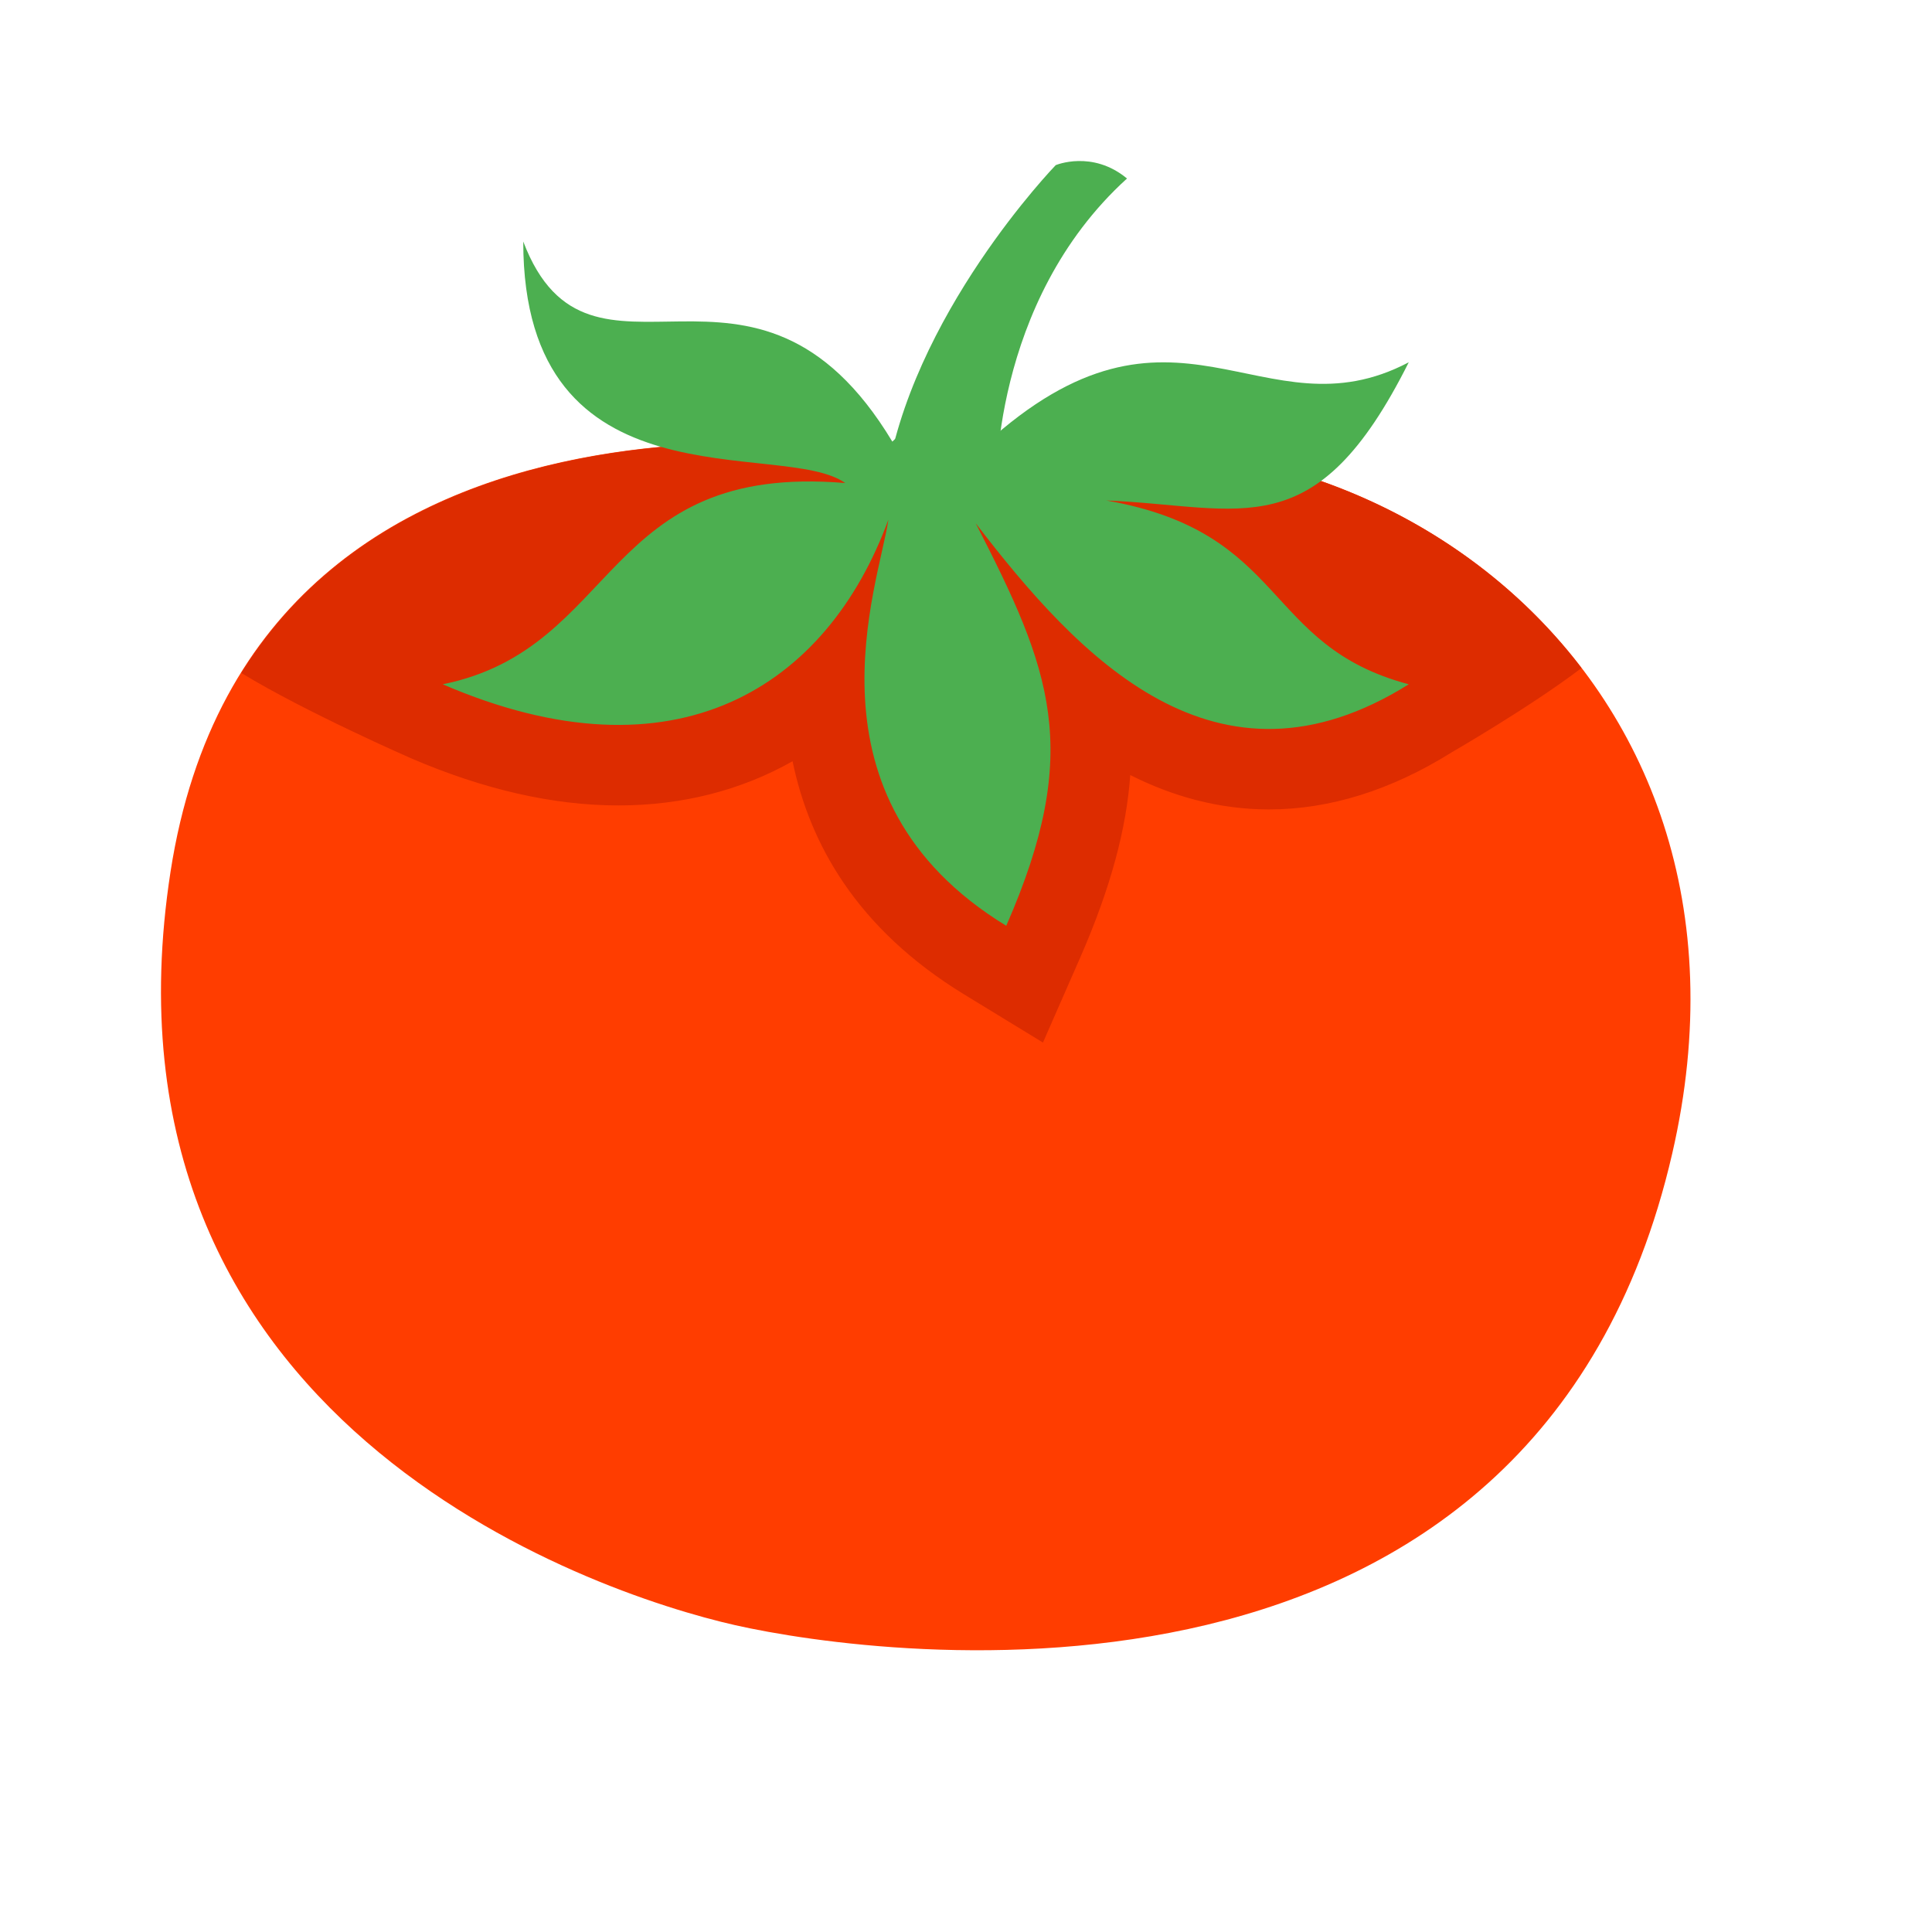
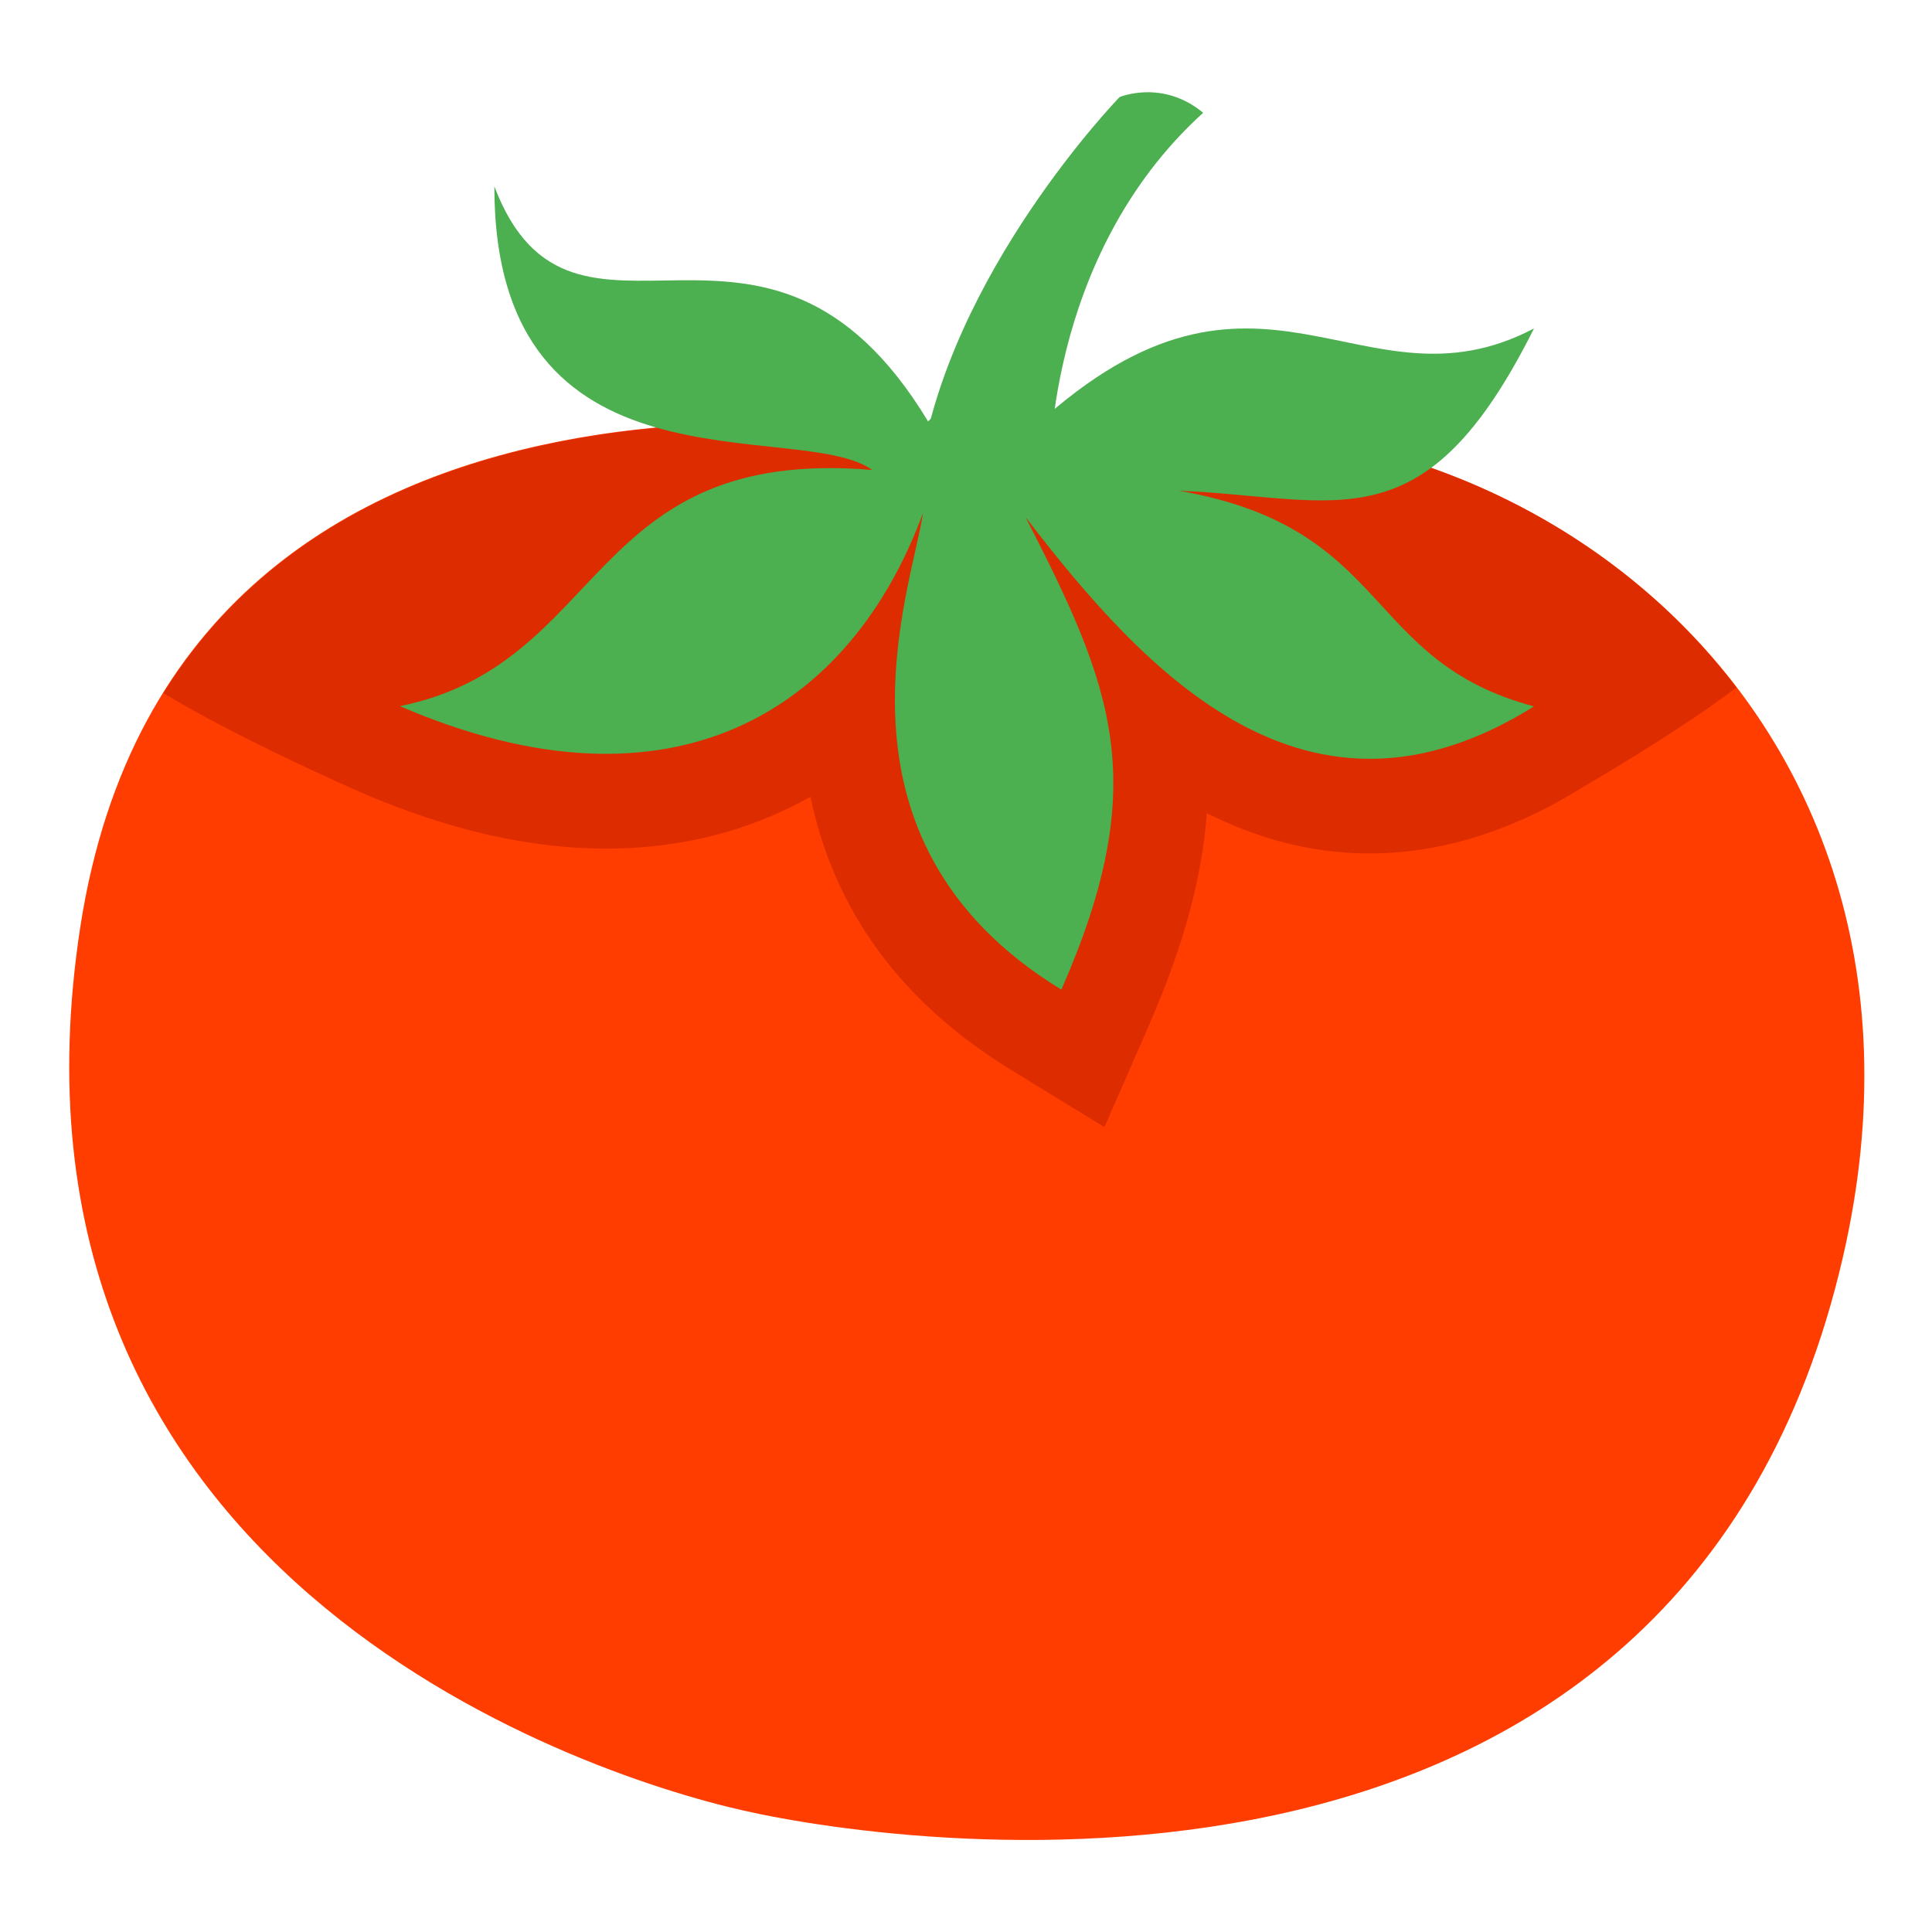
- <svg xmlns="http://www.w3.org/2000/svg" width="800px" height="800px" viewBox="0 0 1024 1024" class="icon" version="1.1">
-   <path d="M488.939 242.368S135.445 171.115 90.389 461.995C45.419 752.917 312.576 843.968 389.76 861.397c77.141 17.408 423.808 65.323 496.533-249.899 60.288-261.205-172.309-418.581-371.605-363.285l-25.749-5.845z" fill="#FF3D00" />
-   <path d="M514.688 248.213l-25.749-5.824S231.168 190.592 127.872 356.693c34.048 20.779 89.877 45.163 89.877 45.163 38.485 16.597 75.477 25.045 109.952 25.045 34.048 0 65.237-8.085 92.373-23.424 8.939 43.157 33.6 88.555 91.008 123.627l41.707 25.472 19.627-44.779c16.448-37.547 24.64-68.843 26.645-97.003 22.08 11.115 46.656 18.219 73.493 18.219 32.192 0 64.747-10.176 96.747-30.187 0 0 42.005-24.256 68.928-44.757-73.195-95.851-204.288-138.944-323.541-105.856z" fill="#DD2C00" />
-   <path d="M533.333 490.688c40.896-93.333 23.659-135.701-16.192-213.355 54.528 71.04 127.296 149.355 229.525 85.355-77.781-20.672-63.701-80.469-160.299-97.429 72.448 3.029 110.763 25.685 160.299-73.237-77.995 41.045-123.563-48.896-224.917 43.776-17.109 10.624-35.072-16.341-48.789-1.728-73.173-121.621-160.128-12.928-195.627-106.048 0 143.189 137.429 104.235 170.667 128-129.365-10.901-119.403 87.552-213.333 106.667 123.563 53.333 203.755 1.344 236.203-87.275-5.077 34.624-48.768 147.328 62.464 215.275z" fill="#4CAF50" />
-   <path d="M469.355 257.28c-0.555 4.203 8.363 20.053 37.291 20.053 34.624 0 21.355-17.259 21.355-17.259s-3.179-99.627 69.333-165.461c-18.411-15.253-37.781-7.083-37.781-7.083S482.133 167.467 469.355 257.28z" fill="#4CAF50" />
+ <svg xmlns="http://www.w3.org/2000/svg" version="1.1" id="Layer_1" x="0px" y="0px" viewBox="0 0 800 800" style="enable-background:new 0 0 800 800;" xml:space="preserve">
+   <style type="text/css">
+ 	.st0{fill:#FF3D00;}
+ 	.st1{fill:#DD2C00;}
+ 	.st2{fill:#4CAF50;}
+ </style>
+   <path class="st0" d="M398.8,182.1c0,0-324.1-65.3-365.5,201.4C-7.9,650.3,237,733.7,307.8,749.7c70.7,16,388.6,59.9,455.3-229.1  c55.3-239.5-158-383.8-340.7-333.1L398.8,182.1L398.8,182.1z" />
+   <path class="st1" d="M422.4,187.5l-23.6-5.3c0,0-236.4-47.5-331.1,104.8c31.2,19.1,82.4,41.4,82.4,41.4c35.3,15.2,69.2,23,100.8,23  c31.2,0,59.8-7.4,84.7-21.5c8.2,39.6,30.8,81.2,83.5,113.4l38.2,23.4l18-41.1c15.1-34.4,22.6-63.1,24.4-88.9  c20.2,10.2,42.8,16.7,67.4,16.7c29.5,0,59.4-9.3,88.7-27.7c0,0,38.5-22.2,63.2-41C651.9,196.6,531.7,157.1,422.4,187.5L422.4,187.5z  " />
+   <path class="st2" d="M439.5,409.8c37.5-85.6,21.7-124.4-14.8-195.6c50,65.1,116.7,137,210.5,78.3c-71.3-19-58.4-73.8-147-89.3  c66.4,2.8,101.6,23.6,147-67.2c-71.5,37.6-113.3-44.8-206.2,40.1c-15.7,9.7-32.2-15-44.7-1.6C317,63,237.3,162.6,204.7,77.2  c0,131.3,126,95.6,156.5,117.4c-118.6-10-109.5,80.3-195.6,97.8c113.3,48.9,186.8,1.2,216.6-80C377.5,244.2,337.5,347.5,439.5,409.8  L439.5,409.8z" />
+   <path class="st2" d="M380.8,195.8c-0.5,3.9,7.7,18.4,34.2,18.4c31.7,0,19.6-15.8,19.6-15.8s-2.9-91.4,63.6-151.7  c-16.9-14-34.6-6.5-34.6-6.5S392.5,113.4,380.8,195.8z" />
</svg>
